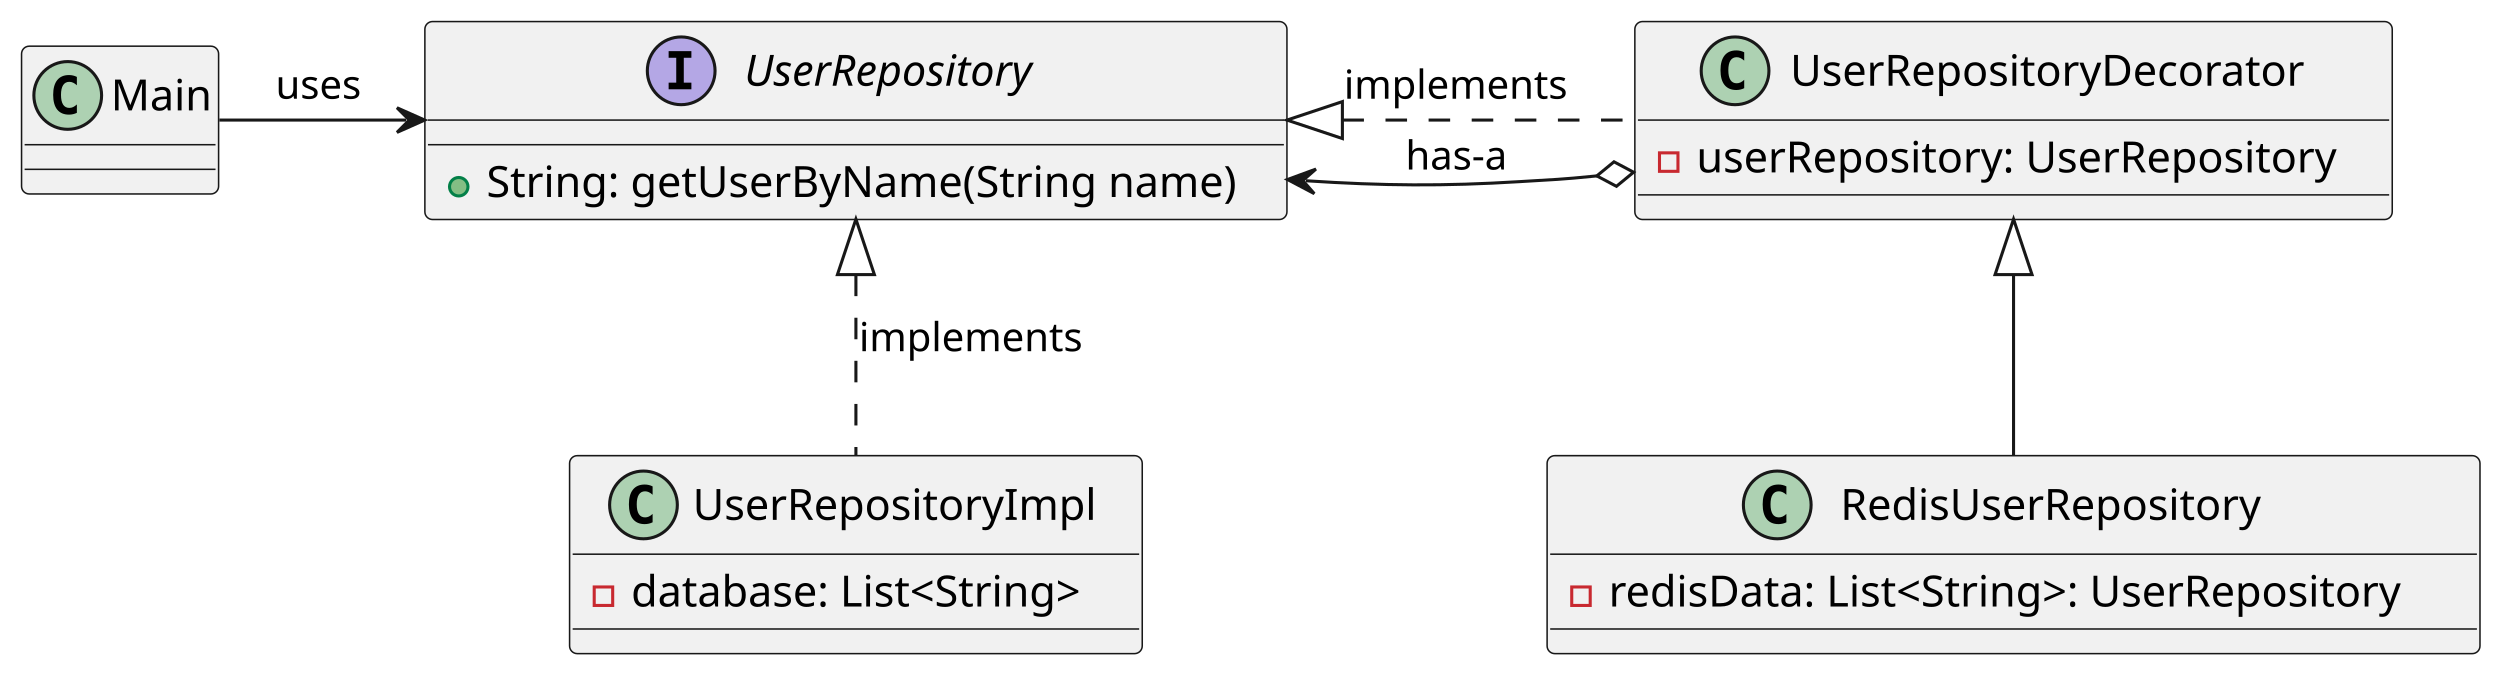
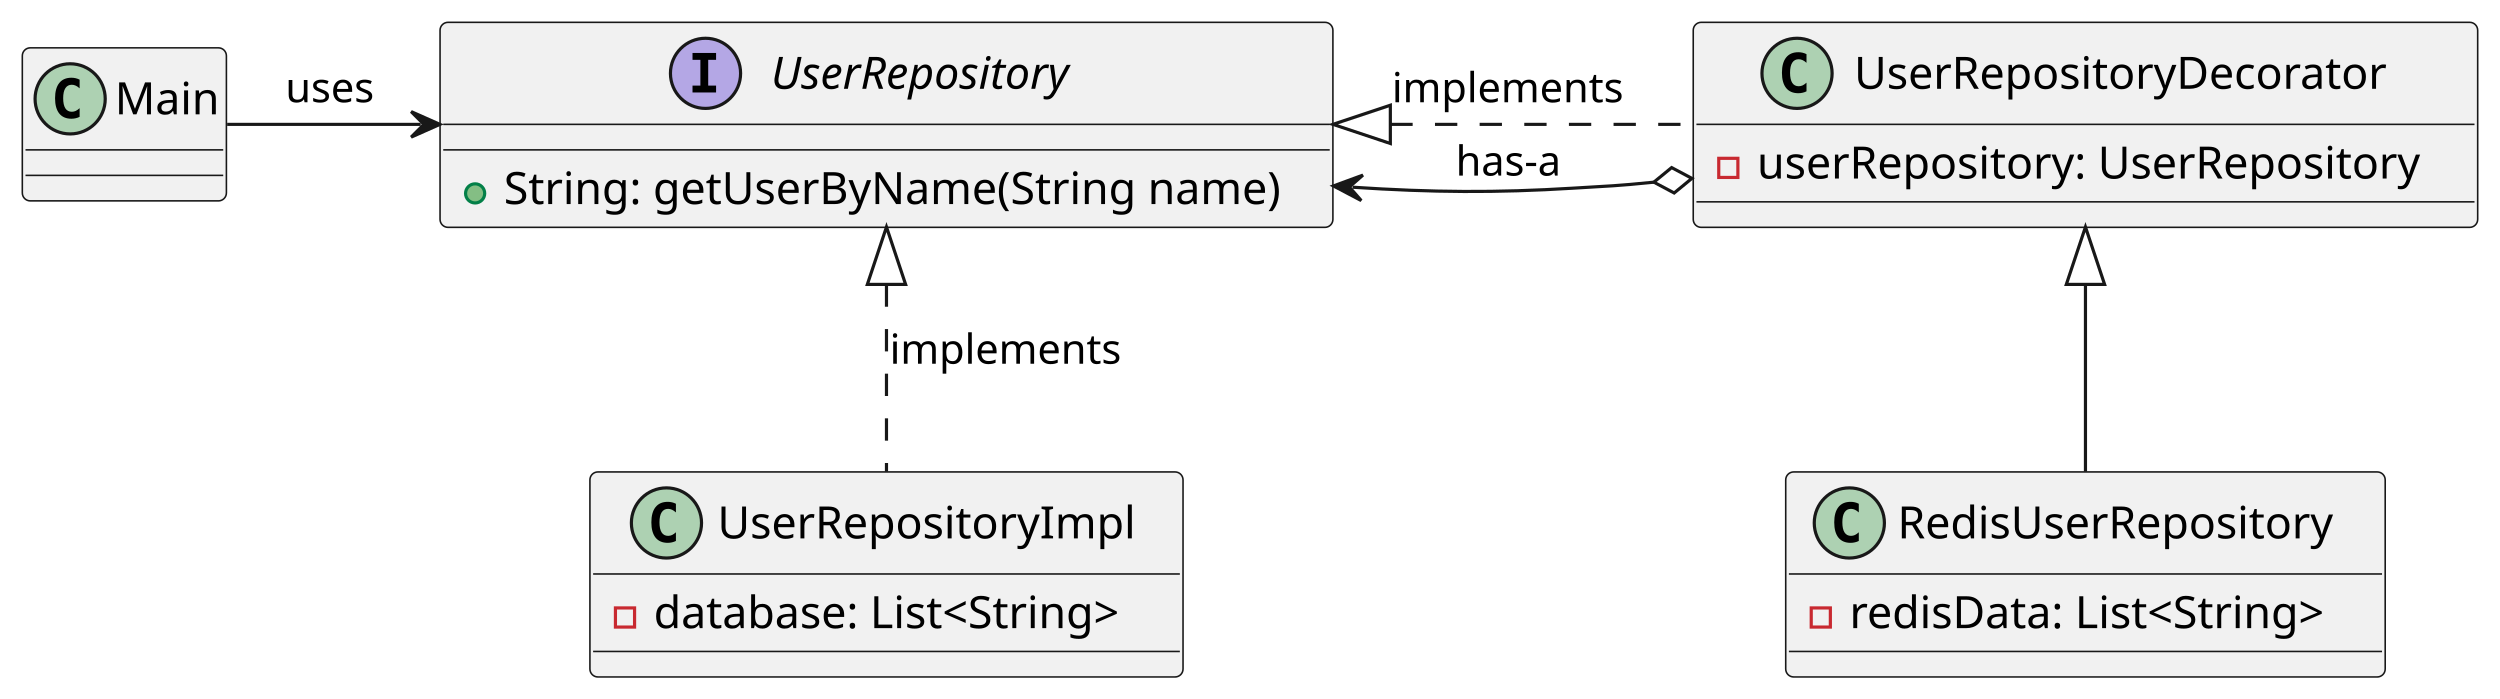
- <svg xmlns="http://www.w3.org/2000/svg" contentStyleType="text/css" height="219px" preserveAspectRatio="none" style="width:812px;height:219px;background:#FFFFFF;" version="1.1" viewBox="0 0 812 219" width="812px" zoomAndPan="magnify">
+ <svg xmlns="http://www.w3.org/2000/svg" contentStyleType="text/css" height="219px" preserveAspectRatio="none" style="width:784px;height:219px;background:#FFFFFF;" version="1.1" viewBox="0 0 784 219" width="784px" zoomAndPan="magnify">
  <defs />
  <g>
    <g id="elem_UserRepository">
      <rect codeLine="1" fill="#F1F1F1" height="64.297" id="UserRepository" rx="2.5" ry="2.5" style="stroke:#181818;stroke-width:0.5;" width="280" x="138" y="7" />
      <ellipse cx="221.25" cy="23" fill="#B4A7E5" rx="11" ry="11" style="stroke:#181818;stroke-width:1.0;" />
      <path d="M217.172,18.766 L217.172,16.609 L224.562,16.609 L224.562,18.766 L222.094,18.766 L222.094,26.844 L224.562,26.844 L224.562,29 L217.172,29 L217.172,26.844 L219.641,26.844 L219.641,18.766 L217.172,18.766 Z " fill="#000000" />
      <text fill="#000000" font-family="sans-serif" font-size="14" font-style="italic" lengthAdjust="spacing" textLength="105" x="241.75" y="27.847">UserRepository</text>
      <line style="stroke:#181818;stroke-width:0.5;" x1="139" x2="417" y1="39" y2="39" />
      <line style="stroke:#181818;stroke-width:0.5;" x1="139" x2="417" y1="47" y2="47" />
      <ellipse cx="149" cy="60.648" fill="#84BE84" rx="3" ry="3" style="stroke:#038048;stroke-width:1.0;" />
      <text fill="#000000" font-family="sans-serif" font-size="14" lengthAdjust="spacing" textLength="254" x="158" y="63.995">String: getUserByName(String name)</text>
    </g>
    <g id="elem_UserRepositoryImpl">
      <rect codeLine="4" fill="#F1F1F1" height="64.297" id="UserRepositoryImpl" rx="2.5" ry="2.5" style="stroke:#181818;stroke-width:0.5;" width="186" x="185" y="148" />
      <ellipse cx="209" cy="164" fill="#ADD1B2" rx="11" ry="11" style="stroke:#181818;stroke-width:1.0;" />
      <path d="M211.969,169.641 Q211.391,169.938 210.75,170.078 Q210.109,170.234 209.406,170.234 Q206.906,170.234 205.578,168.594 Q204.266,166.938 204.266,163.812 Q204.266,160.688 205.578,159.031 Q206.906,157.375 209.406,157.375 Q210.109,157.375 210.75,157.531 Q211.406,157.688 211.969,157.984 L211.969,160.703 Q211.344,160.125 210.75,159.859 Q210.156,159.578 209.531,159.578 Q208.188,159.578 207.5,160.656 Q206.812,161.719 206.812,163.812 Q206.812,165.906 207.5,166.984 Q208.188,168.047 209.531,168.047 Q210.156,168.047 210.75,167.781 Q211.344,167.5 211.969,166.922 L211.969,169.641 Z " fill="#000000" />
      <text fill="#000000" font-family="sans-serif" font-size="14" lengthAdjust="spacing" textLength="134" x="225" y="168.847">UserRepositoryImpl</text>
      <line style="stroke:#181818;stroke-width:0.5;" x1="186" x2="370" y1="180" y2="180" />
      <rect fill="none" height="6" style="stroke:#C82930;stroke-width:1.0;" width="6" x="193" y="190.648" />
      <text fill="#000000" font-family="sans-serif" font-size="14" lengthAdjust="spacing" textLength="160" x="205" y="196.995">database: List&lt;String&gt;</text>
      <line style="stroke:#181818;stroke-width:0.5;" x1="186" x2="370" y1="204.297" y2="204.297" />
    </g>
    <g id="elem_UserRepositoryDecorator">
      <rect codeLine="7" fill="#F1F1F1" height="64.297" id="UserRepositoryDecorator" rx="2.5" ry="2.5" style="stroke:#181818;stroke-width:0.5;" width="246" x="531" y="7" />
      <ellipse cx="563.55" cy="23" fill="#ADD1B2" rx="11" ry="11" style="stroke:#181818;stroke-width:1.0;" />
      <path d="M566.519,28.641 Q565.941,28.938 565.3,29.078 Q564.659,29.234 563.956,29.234 Q561.456,29.234 560.128,27.594 Q558.816,25.938 558.816,22.812 Q558.816,19.688 560.128,18.031 Q561.456,16.375 563.956,16.375 Q564.659,16.375 565.3,16.531 Q565.956,16.688 566.519,16.984 L566.519,19.703 Q565.894,19.125 565.3,18.859 Q564.706,18.578 564.081,18.578 Q562.737,18.578 562.05,19.656 Q561.362,20.719 561.362,22.812 Q561.362,24.906 562.05,25.984 Q562.737,27.047 564.081,27.047 Q564.706,27.047 565.3,26.781 Q565.894,26.5 566.519,25.922 L566.519,28.641 Z " fill="#000000" />
      <text fill="#000000" font-family="sans-serif" font-size="14" lengthAdjust="spacing" textLength="175" x="581.45" y="27.847">UserRepositoryDecorator</text>
      <line style="stroke:#181818;stroke-width:0.5;" x1="532" x2="776" y1="39" y2="39" />
      <rect fill="none" height="6" style="stroke:#C82930;stroke-width:1.0;" width="6" x="539" y="49.648" />
      <text fill="#000000" font-family="sans-serif" font-size="14" lengthAdjust="spacing" textLength="220" x="551" y="55.995">userRepository: UserRepository</text>
      <line style="stroke:#181818;stroke-width:0.5;" x1="532" x2="776" y1="63.297" y2="63.297" />
    </g>
    <g id="elem_RedisUserRepository">
-       <rect codeLine="10" fill="#F1F1F1" height="64.297" id="RedisUserRepository" rx="2.5" ry="2.5" style="stroke:#181818;stroke-width:0.5;" width="303" x="502.5" y="148" />
-       <ellipse cx="577.25" cy="164" fill="#ADD1B2" rx="11" ry="11" style="stroke:#181818;stroke-width:1.0;" />
-       <path d="M580.219,169.641 Q579.641,169.938 579,170.078 Q578.359,170.234 577.656,170.234 Q575.156,170.234 573.828,168.594 Q572.516,166.938 572.516,163.812 Q572.516,160.688 573.828,159.031 Q575.156,157.375 577.656,157.375 Q578.359,157.375 579,157.531 Q579.656,157.688 580.219,157.984 L580.219,160.703 Q579.594,160.125 579,159.859 Q578.406,159.578 577.781,159.578 Q576.438,159.578 575.75,160.656 Q575.062,161.719 575.062,163.812 Q575.062,165.906 575.75,166.984 Q576.438,168.047 577.781,168.047 Q578.406,168.047 579,167.781 Q579.594,167.5 580.219,166.922 L580.219,169.641 Z " fill="#000000" />
-       <text fill="#000000" font-family="sans-serif" font-size="14" lengthAdjust="spacing" textLength="145" x="597.75" y="168.847">RedisUserRepository</text>
-       <line style="stroke:#181818;stroke-width:0.5;" x1="503.5" x2="804.5" y1="180" y2="180" />
-       <rect fill="none" height="6" style="stroke:#C82930;stroke-width:1.0;" width="6" x="510.5" y="190.648" />
-       <text fill="#000000" font-family="sans-serif" font-size="14" lengthAdjust="spacing" textLength="277" x="522.5" y="196.995">redisData: List&lt;String&gt;: UserRepository</text>
-       <line style="stroke:#181818;stroke-width:0.5;" x1="503.5" x2="804.5" y1="204.297" y2="204.297" />
+       <rect codeLine="10" fill="#F1F1F1" height="64.297" id="RedisUserRepository" rx="2.5" ry="2.5" style="stroke:#181818;stroke-width:0.5;" width="188" x="560" y="148" />
+       <ellipse cx="579.95" cy="164" fill="#ADD1B2" rx="11" ry="11" style="stroke:#181818;stroke-width:1.0;" />
+       <path d="M582.919,169.641 Q582.341,169.938 581.7,170.078 Q581.059,170.234 580.356,170.234 Q577.856,170.234 576.528,168.594 Q575.216,166.938 575.216,163.812 Q575.216,160.688 576.528,159.031 Q577.856,157.375 580.356,157.375 Q581.059,157.375 581.7,157.531 Q582.356,157.688 582.919,157.984 L582.919,160.703 Q582.294,160.125 581.7,159.859 Q581.106,159.578 580.481,159.578 Q579.138,159.578 578.45,160.656 Q577.763,161.719 577.763,163.812 Q577.763,165.906 578.45,166.984 Q579.138,168.047 580.481,168.047 Q581.106,168.047 581.7,167.781 Q582.294,167.5 582.919,166.922 L582.919,169.641 Z " fill="#000000" />
+       <text fill="#000000" font-family="sans-serif" font-size="14" lengthAdjust="spacing" textLength="145" x="595.05" y="168.847">RedisUserRepository</text>
+       <line style="stroke:#181818;stroke-width:0.5;" x1="561" x2="747" y1="180" y2="180" />
+       <rect fill="none" height="6" style="stroke:#C82930;stroke-width:1.0;" width="6" x="568" y="190.648" />
+       <text fill="#000000" font-family="sans-serif" font-size="14" lengthAdjust="spacing" textLength="162" x="580" y="196.995">redisData: List&lt;String&gt;</text>
+       <line style="stroke:#181818;stroke-width:0.5;" x1="561" x2="747" y1="204.297" y2="204.297" />
    </g>
    <g id="elem_Main">
      <rect codeLine="13" fill="#F1F1F1" height="48" id="Main" rx="2.5" ry="2.5" style="stroke:#181818;stroke-width:0.5;" width="64" x="7" y="15" />
      <ellipse cx="22" cy="31" fill="#ADD1B2" rx="11" ry="11" style="stroke:#181818;stroke-width:1.0;" />
      <path d="M24.969,36.641 Q24.391,36.938 23.75,37.078 Q23.109,37.234 22.406,37.234 Q19.906,37.234 18.578,35.594 Q17.266,33.938 17.266,30.812 Q17.266,27.688 18.578,26.031 Q19.906,24.375 22.406,24.375 Q23.109,24.375 23.75,24.531 Q24.406,24.688 24.969,24.984 L24.969,27.703 Q24.344,27.125 23.75,26.859 Q23.156,26.578 22.531,26.578 Q21.188,26.578 20.5,27.656 Q19.812,28.719 19.812,30.812 Q19.812,32.906 20.5,33.984 Q21.188,35.047 22.531,35.047 Q23.156,35.047 23.75,34.781 Q24.344,34.5 24.969,33.922 L24.969,36.641 Z " fill="#000000" />
      <text fill="#000000" font-family="sans-serif" font-size="14" lengthAdjust="spacing" textLength="32" x="36" y="35.847">Main</text>
      <line style="stroke:#181818;stroke-width:0.5;" x1="8" x2="70" y1="47" y2="47" />
      <line style="stroke:#181818;stroke-width:0.5;" x1="8" x2="70" y1="55" y2="55" />
    </g>
    <g id="link_UserRepositoryDecorator_RedisUserRepository">
      <path d="M654,89.19 C654,112.09 654,125.04 654,147.91 " fill="none" id="UserRepositoryDecorator-backto-RedisUserRepository" style="stroke:#181818;stroke-width:1.0;" />
      <polygon fill="none" points="654,71.19,648,89.19,660,89.19,654,71.19" style="stroke:#181818;stroke-width:1.0;" />
    </g>
    <g id="link_Main_UserRepository">
      <path codeLine="14" d="M71.23,39 C89.2,39 106.95,39 131.94,39 " fill="none" id="Main-to-UserRepository" style="stroke:#181818;stroke-width:1.0;" />
      <polygon fill="#181818" points="137.94,39,128.94,35,132.94,39,128.94,43,137.94,39" style="stroke:#181818;stroke-width:1.0;" />
      <text fill="#000000" font-family="sans-serif" font-size="13" lengthAdjust="spacing" textLength="30" x="89.5" y="32.067">uses</text>
    </g>
    <g id="link_UserRepository_UserRepositoryImpl">
      <path codeLine="15" d="M278,89.19 C278,112.09 278,125.04 278,147.91 " fill="none" id="UserRepository-backto-UserRepositoryImpl" style="stroke:#181818;stroke-width:1.0;stroke-dasharray:7.0,7.0;" />
      <polygon fill="none" points="278,71.19,272,89.19,284,89.19,278,71.19" style="stroke:#181818;stroke-width:1.0;" />
      <text fill="#000000" font-family="sans-serif" font-size="13" lengthAdjust="spacing" textLength="76" x="279" y="114.067">implements</text>
    </g>
    <g id="link_UserRepository_UserRepositoryDecorator">
      <path codeLine="16" d="M436.01,39 C473.07,39 494.8,39 530.89,39 " fill="none" id="UserRepository-backto-UserRepositoryDecorator" style="stroke:#181818;stroke-width:1.0;stroke-dasharray:7.0,7.0;" />
      <polygon fill="none" points="418.01,39,436.01,45,436.01,33,418.01,39" style="stroke:#181818;stroke-width:1.0;" />
      <text fill="#000000" font-family="sans-serif" font-size="13" lengthAdjust="spacing" textLength="76" x="436.5" y="32.067">implements</text>
    </g>
    <g id="link_UserRepositoryDecorator_UserRepository">
      <path codeLine="17" d="M518.649,57.133 C506.139,58.383 505.55,58.25 493.5,59 C469.12,60.51 449.217,60.367 424.157,58.707 " fill="none" id="UserRepositoryDecorator-UserRepository" style="stroke:#181818;stroke-width:1.0;" />
      <polygon fill="none" points="530.59,55.94,524.222,52.556,518.649,57.133,525.017,60.517,530.59,55.94" style="stroke:#181818;stroke-width:1.0;" />
      <polygon fill="#181818" points="418.17,58.31,426.886,62.896,423.159,58.641,427.415,54.914,418.17,58.31" style="stroke:#181818;stroke-width:1.0;" />
      <text fill="#000000" font-family="sans-serif" font-size="13" lengthAdjust="spacing" textLength="36" x="456.5" y="55.067">has-a</text>
    </g>
  </g>
</svg>
